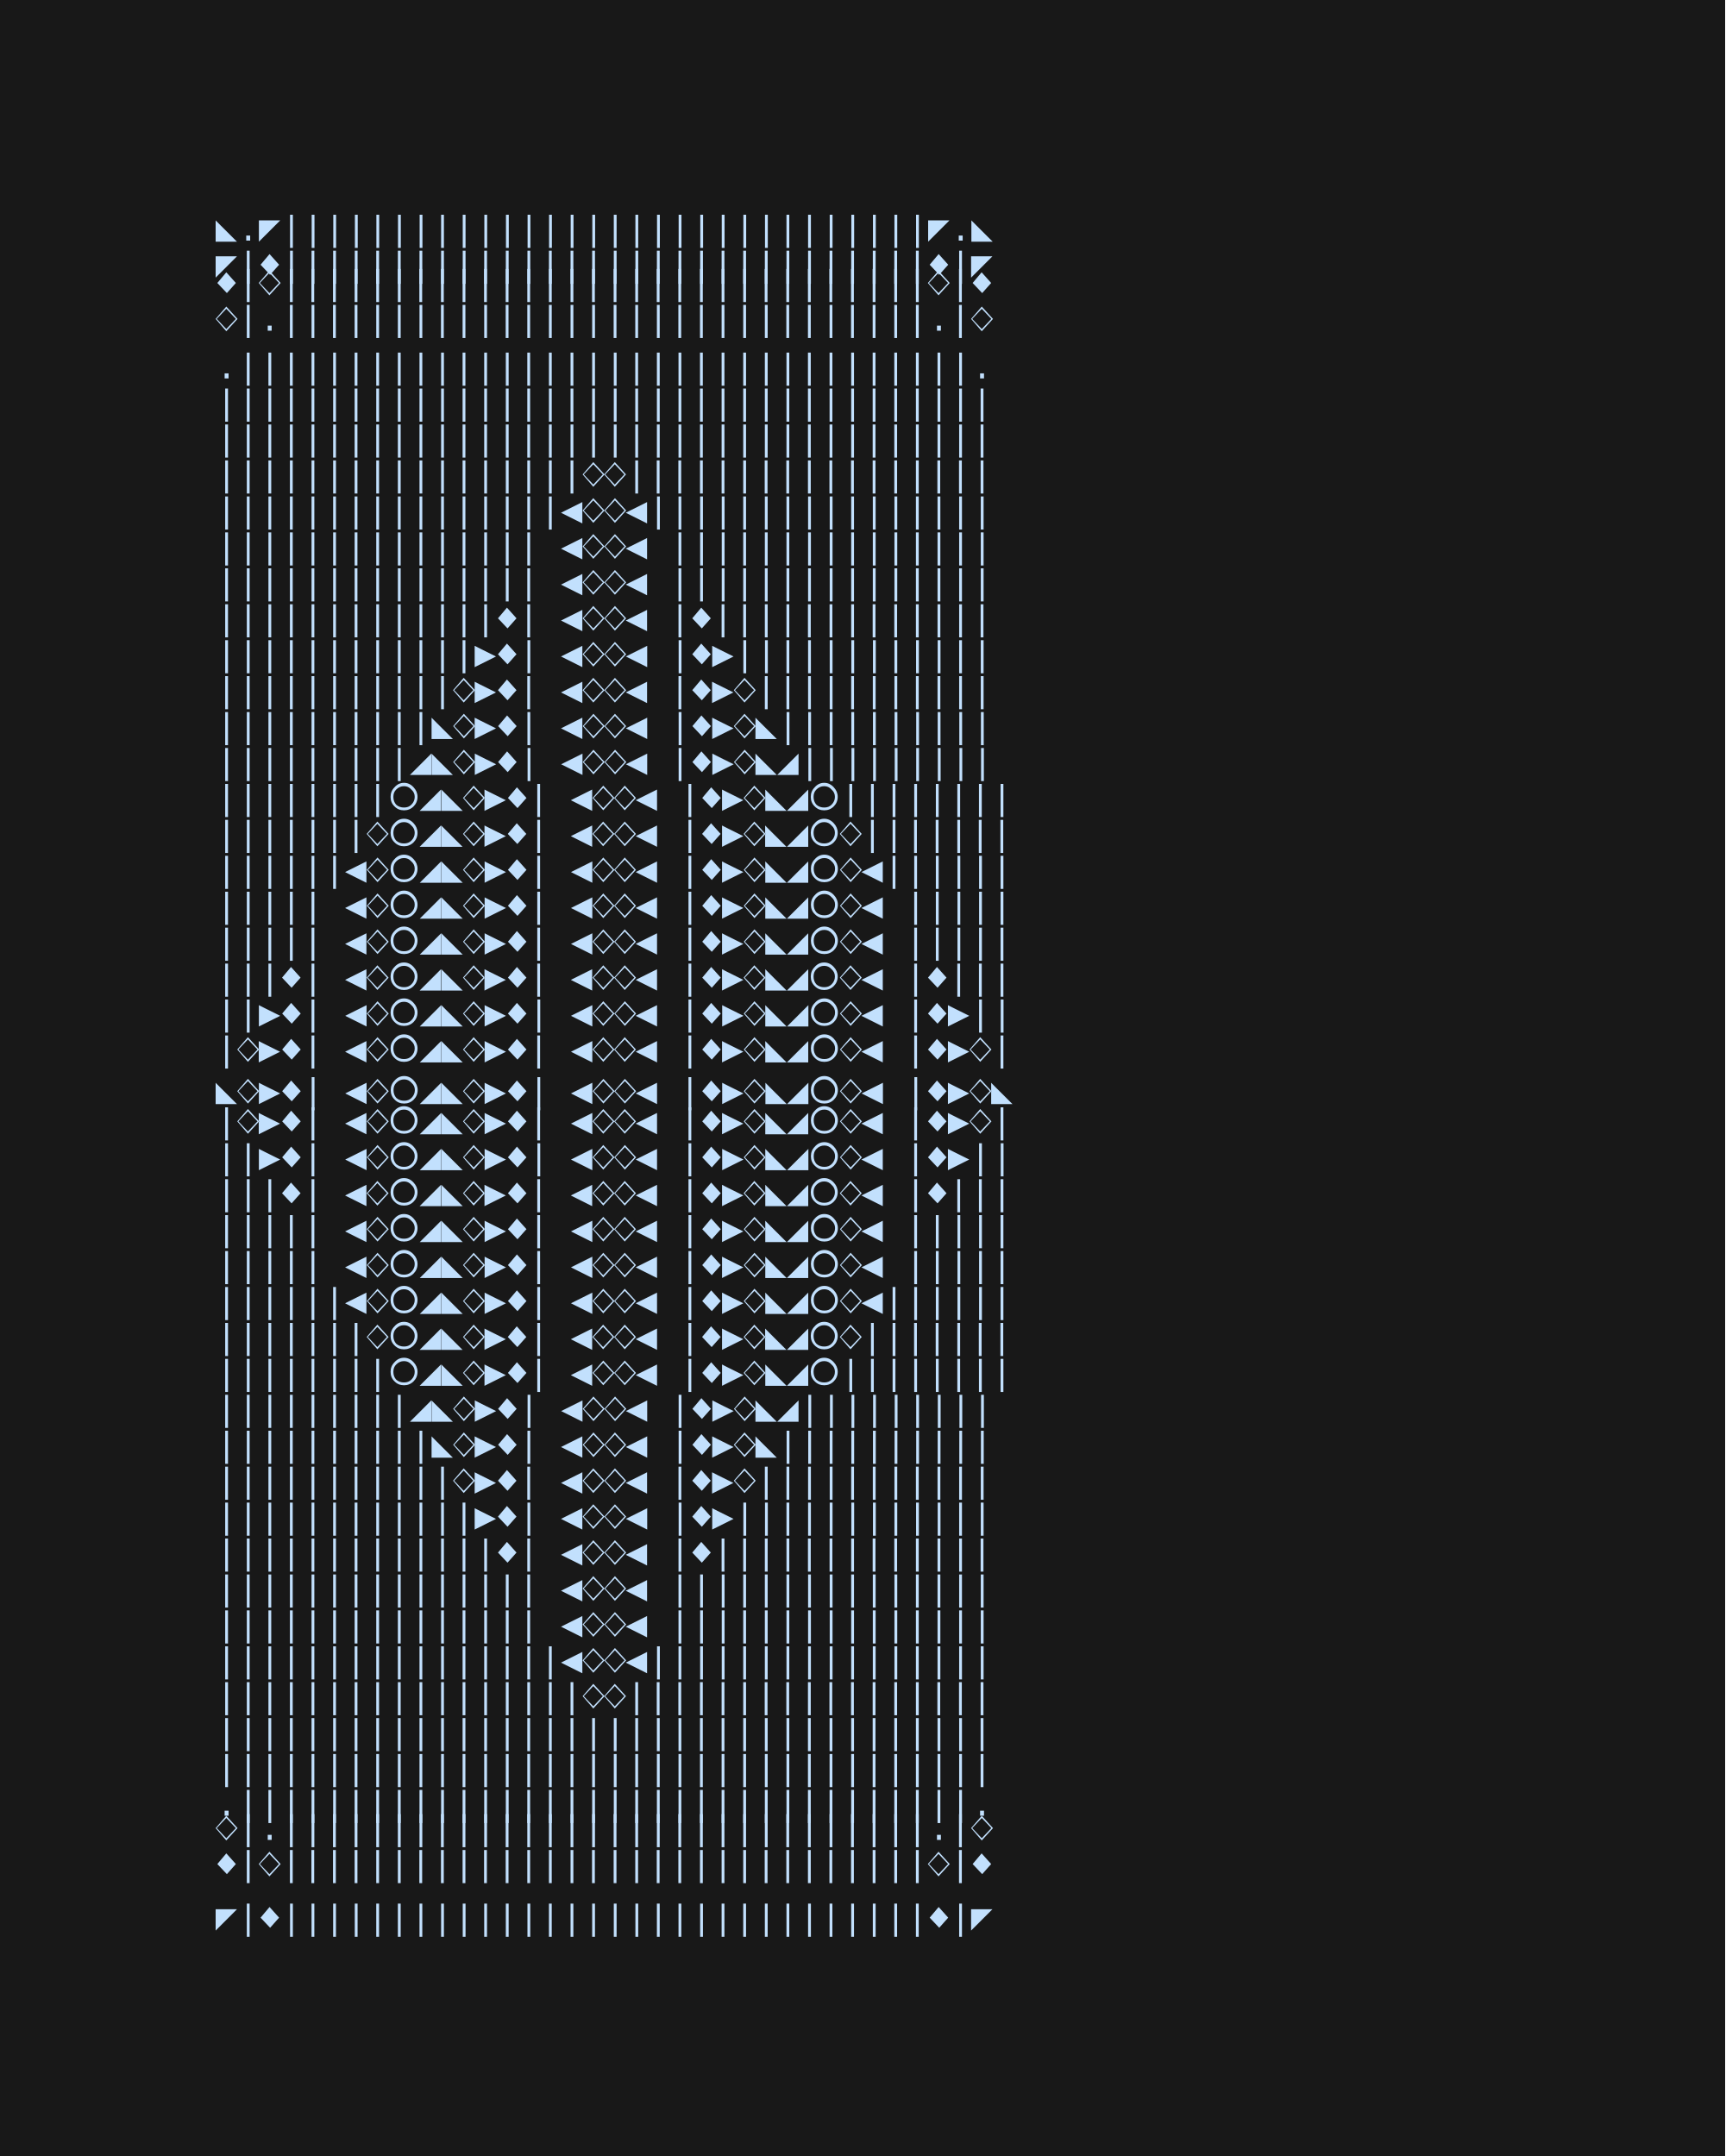
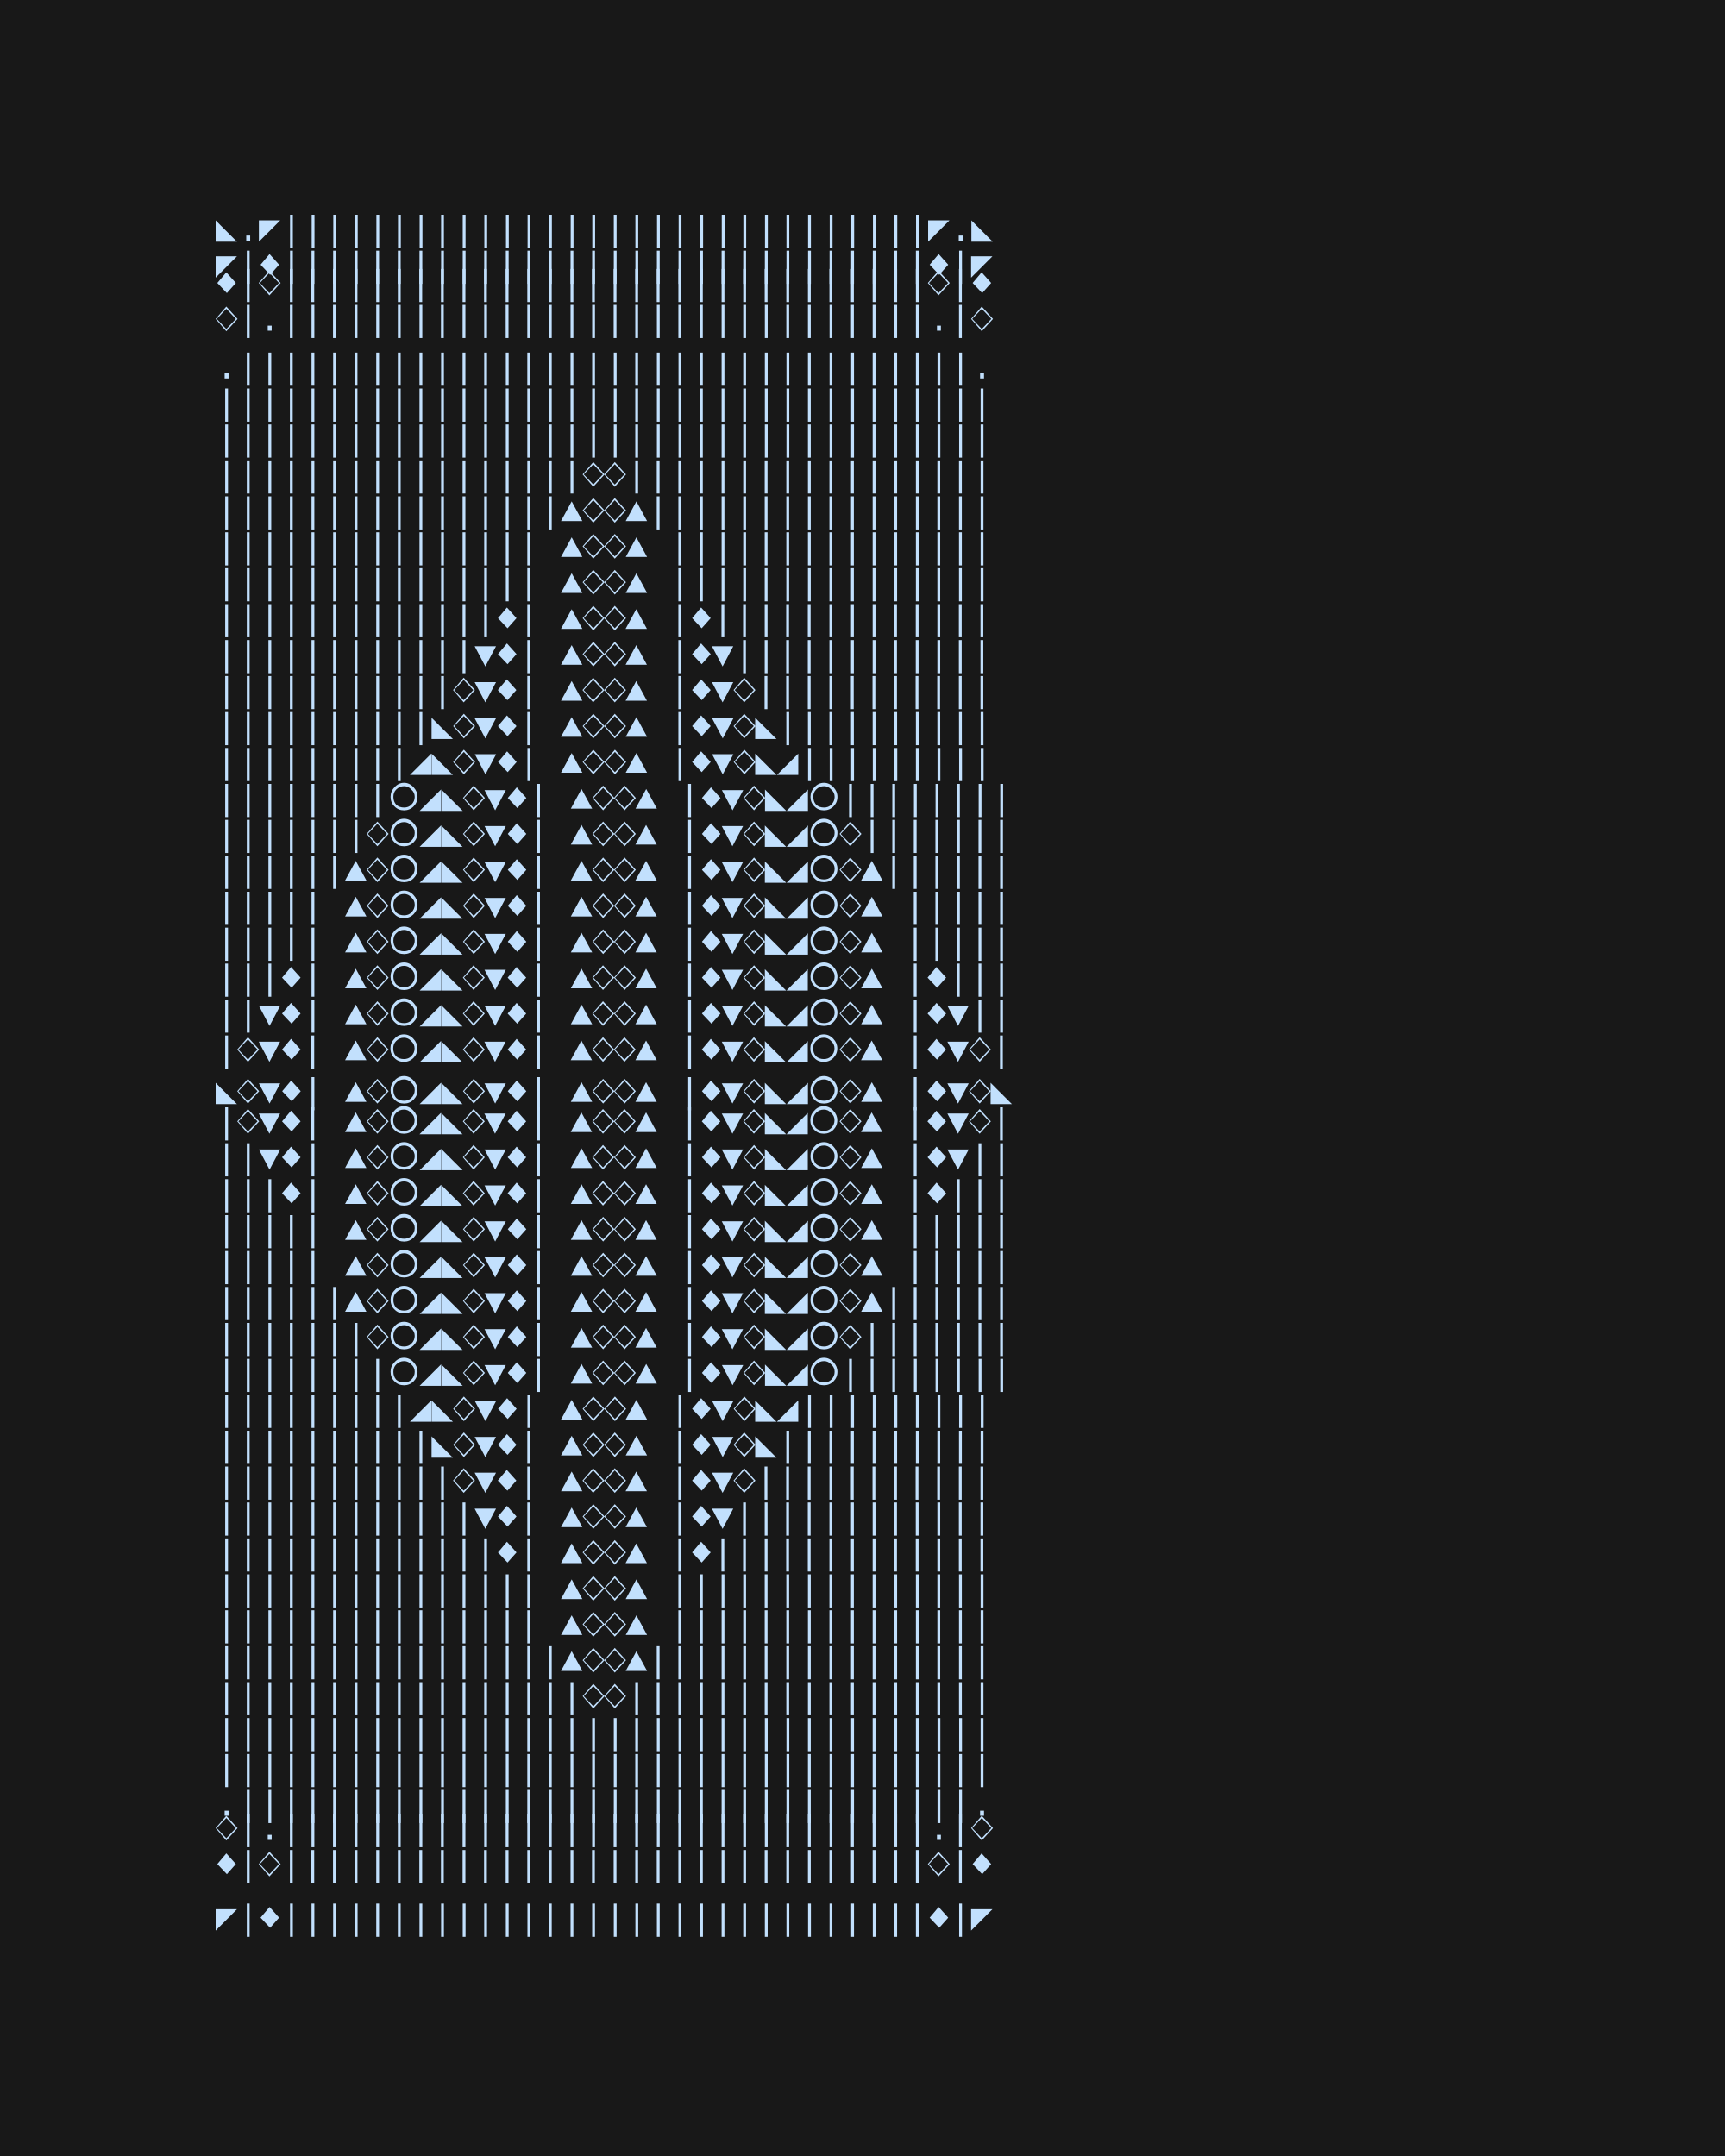
<svg xmlns="http://www.w3.org/2000/svg" version="1.1" width="960" height="1200" viewBox="-6 -6 48 60">
  <style>.BG{fill:#181818;}text{fill:#c2e0fd;font-family:'Courier New';font-size:1px;transform:scaleX(1);letter-spacing:0;dominant-baseline:hanging;shape-rendering:crispEdges;white-space:pre;cursor:default;-webkit-user-select:none;-moz-user-select:none;-ms-user-select:none;user-select:none;}</style>
  <g>
    <rect class="BG" x="-6" y="-6" width="48" height="60" />
    <g>
      <text y="0" textLength="36">◣.◤||||||||||||||||||||||||||||||◤.◣</text>
      <text y="1" textLength="36">◤|◆||||||||||||||||||||||||||||||◆|◤</text>
      <text y="2" textLength="36">◆|◇||||||||||||||||||||||||||||||◇|◆</text>
      <text y="3" textLength="36">◇|.||||||||||||||||||||||||||||||.|◇</text>
      <text y="4" textLength="36">.||||||||||||||||||||||||||||||||||.</text>
      <text y="5" textLength="36">||||||||||||||||||||||||||||||||||||</text>
      <text y="6" textLength="36">||||||||||||||||||||||||||||||||||||</text>
      <text y="7" textLength="36">|||||||||||||||||◇◇|||||||||||||||||</text>
-       <text y="8" textLength="36">||||||||||||||||◀◇◇◀||||||||||||||||</text>
-       <text y="9" textLength="36">||||||||||||||| ◀◇◇◀ |||||||||||||||</text>
-       <text y="10" textLength="36">||||||||||||||| ◀◇◇◀ |||||||||||||||</text>
-       <text y="11" textLength="36">|||||||||||||◆| ◀◇◇◀ |◆|||||||||||||</text>
-       <text y="12" textLength="36">||||||||||||▶◆| ◀◇◇◀ |◆▶||||||||||||</text>
-       <text y="13" textLength="36">|||||||||||◇▶◆| ◀◇◇◀ |◆▶◇|||||||||||</text>
-       <text y="14" textLength="36">||||||||||◣◇▶◆| ◀◇◇◀ |◆▶◇◣||||||||||</text>
-       <text y="15" textLength="36">|||||||||◢◣◇▶◆| ◀◇◇◀ |◆▶◇◣◢|||||||||</text>
-       <text y="16" textLength="36">||||||||ⵔ◢◣◇▶◆| ◀◇◇◀ |◆▶◇◣◢ⵔ||||||||</text>
-       <text y="17" textLength="36">|||||||◇ⵔ◢◣◇▶◆| ◀◇◇◀ |◆▶◇◣◢ⵔ◇|||||||</text>
-       <text y="18" textLength="36">||||||◀◇ⵔ◢◣◇▶◆| ◀◇◇◀ |◆▶◇◣◢ⵔ◇◀||||||</text>
-       <text y="19" textLength="36">||||| ◀◇ⵔ◢◣◇▶◆| ◀◇◇◀ |◆▶◇◣◢ⵔ◇◀ |||||</text>
-       <text y="20" textLength="36">||||| ◀◇ⵔ◢◣◇▶◆| ◀◇◇◀ |◆▶◇◣◢ⵔ◇◀ |||||</text>
-       <text y="21" textLength="36">|||◆| ◀◇ⵔ◢◣◇▶◆| ◀◇◇◀ |◆▶◇◣◢ⵔ◇◀ |◆|||</text>
-       <text y="22" textLength="36">||▶◆| ◀◇ⵔ◢◣◇▶◆| ◀◇◇◀ |◆▶◇◣◢ⵔ◇◀ |◆▶||</text>
-       <text y="23" textLength="36">|◇▶◆| ◀◇ⵔ◢◣◇▶◆| ◀◇◇◀ |◆▶◇◣◢ⵔ◇◀ |◆▶◇|</text>
-       <text y="24" textLength="36">◣◇▶◆| ◀◇ⵔ◢◣◇▶◆| ◀◇◇◀ |◆▶◇◣◢ⵔ◇◀ |◆▶◇◣</text>
-       <text y="25" textLength="36">|◇▶◆| ◀◇ⵔ◢◣◇▶◆| ◀◇◇◀ |◆▶◇◣◢ⵔ◇◀ |◆▶◇|</text>
-       <text y="26" textLength="36">||▶◆| ◀◇ⵔ◢◣◇▶◆| ◀◇◇◀ |◆▶◇◣◢ⵔ◇◀ |◆▶||</text>
-       <text y="27" textLength="36">|||◆| ◀◇ⵔ◢◣◇▶◆| ◀◇◇◀ |◆▶◇◣◢ⵔ◇◀ |◆|||</text>
-       <text y="28" textLength="36">||||| ◀◇ⵔ◢◣◇▶◆| ◀◇◇◀ |◆▶◇◣◢ⵔ◇◀ |||||</text>
-       <text y="29" textLength="36">||||| ◀◇ⵔ◢◣◇▶◆| ◀◇◇◀ |◆▶◇◣◢ⵔ◇◀ |||||</text>
-       <text y="30" textLength="36">||||||◀◇ⵔ◢◣◇▶◆| ◀◇◇◀ |◆▶◇◣◢ⵔ◇◀||||||</text>
-       <text y="31" textLength="36">|||||||◇ⵔ◢◣◇▶◆| ◀◇◇◀ |◆▶◇◣◢ⵔ◇|||||||</text>
-       <text y="32" textLength="36">||||||||ⵔ◢◣◇▶◆| ◀◇◇◀ |◆▶◇◣◢ⵔ||||||||</text>
-       <text y="33" textLength="36">|||||||||◢◣◇▶◆| ◀◇◇◀ |◆▶◇◣◢|||||||||</text>
-       <text y="34" textLength="36">||||||||||◣◇▶◆| ◀◇◇◀ |◆▶◇◣||||||||||</text>
-       <text y="35" textLength="36">|||||||||||◇▶◆| ◀◇◇◀ |◆▶◇|||||||||||</text>
-       <text y="36" textLength="36">||||||||||||▶◆| ◀◇◇◀ |◆▶||||||||||||</text>
-       <text y="37" textLength="36">|||||||||||||◆| ◀◇◇◀ |◆|||||||||||||</text>
-       <text y="38" textLength="36">||||||||||||||| ◀◇◇◀ |||||||||||||||</text>
-       <text y="39" textLength="36">||||||||||||||| ◀◇◇◀ |||||||||||||||</text>
-       <text y="40" textLength="36">||||||||||||||||◀◇◇◀||||||||||||||||</text>
+       <text y="8" textLength="36">||||||||||||||||▲◇◇▲||||||||||||||||</text>
+       <text y="9" textLength="36">||||||||||||||| ▲◇◇▲ |||||||||||||||</text>
+       <text y="10" textLength="36">||||||||||||||| ▲◇◇▲ |||||||||||||||</text>
+       <text y="11" textLength="36">|||||||||||||◆| ▲◇◇▲ |◆|||||||||||||</text>
+       <text y="12" textLength="36">||||||||||||▼◆| ▲◇◇▲ |◆▼||||||||||||</text>
+       <text y="13" textLength="36">|||||||||||◇▼◆| ▲◇◇▲ |◆▼◇|||||||||||</text>
+       <text y="14" textLength="36">||||||||||◣◇▼◆| ▲◇◇▲ |◆▼◇◣||||||||||</text>
+       <text y="15" textLength="36">|||||||||◢◣◇▼◆| ▲◇◇▲ |◆▼◇◣◢|||||||||</text>
+       <text y="16" textLength="36">||||||||ⵔ◢◣◇▼◆| ▲◇◇▲ |◆▼◇◣◢ⵔ||||||||</text>
+       <text y="17" textLength="36">|||||||◇ⵔ◢◣◇▼◆| ▲◇◇▲ |◆▼◇◣◢ⵔ◇|||||||</text>
+       <text y="18" textLength="36">||||||▲◇ⵔ◢◣◇▼◆| ▲◇◇▲ |◆▼◇◣◢ⵔ◇▲||||||</text>
+       <text y="19" textLength="36">||||| ▲◇ⵔ◢◣◇▼◆| ▲◇◇▲ |◆▼◇◣◢ⵔ◇▲ |||||</text>
+       <text y="20" textLength="36">||||| ▲◇ⵔ◢◣◇▼◆| ▲◇◇▲ |◆▼◇◣◢ⵔ◇▲ |||||</text>
+       <text y="21" textLength="36">|||◆| ▲◇ⵔ◢◣◇▼◆| ▲◇◇▲ |◆▼◇◣◢ⵔ◇▲ |◆|||</text>
+       <text y="22" textLength="36">||▼◆| ▲◇ⵔ◢◣◇▼◆| ▲◇◇▲ |◆▼◇◣◢ⵔ◇▲ |◆▼||</text>
+       <text y="23" textLength="36">|◇▼◆| ▲◇ⵔ◢◣◇▼◆| ▲◇◇▲ |◆▼◇◣◢ⵔ◇▲ |◆▼◇|</text>
+       <text y="24" textLength="36">◣◇▼◆| ▲◇ⵔ◢◣◇▼◆| ▲◇◇▲ |◆▼◇◣◢ⵔ◇▲ |◆▼◇◣</text>
+       <text y="25" textLength="36">|◇▼◆| ▲◇ⵔ◢◣◇▼◆| ▲◇◇▲ |◆▼◇◣◢ⵔ◇▲ |◆▼◇|</text>
+       <text y="26" textLength="36">||▼◆| ▲◇ⵔ◢◣◇▼◆| ▲◇◇▲ |◆▼◇◣◢ⵔ◇▲ |◆▼||</text>
+       <text y="27" textLength="36">|||◆| ▲◇ⵔ◢◣◇▼◆| ▲◇◇▲ |◆▼◇◣◢ⵔ◇▲ |◆|||</text>
+       <text y="28" textLength="36">||||| ▲◇ⵔ◢◣◇▼◆| ▲◇◇▲ |◆▼◇◣◢ⵔ◇▲ |||||</text>
+       <text y="29" textLength="36">||||| ▲◇ⵔ◢◣◇▼◆| ▲◇◇▲ |◆▼◇◣◢ⵔ◇▲ |||||</text>
+       <text y="30" textLength="36">||||||▲◇ⵔ◢◣◇▼◆| ▲◇◇▲ |◆▼◇◣◢ⵔ◇▲||||||</text>
+       <text y="31" textLength="36">|||||||◇ⵔ◢◣◇▼◆| ▲◇◇▲ |◆▼◇◣◢ⵔ◇|||||||</text>
+       <text y="32" textLength="36">||||||||ⵔ◢◣◇▼◆| ▲◇◇▲ |◆▼◇◣◢ⵔ||||||||</text>
+       <text y="33" textLength="36">|||||||||◢◣◇▼◆| ▲◇◇▲ |◆▼◇◣◢|||||||||</text>
+       <text y="34" textLength="36">||||||||||◣◇▼◆| ▲◇◇▲ |◆▼◇◣||||||||||</text>
+       <text y="35" textLength="36">|||||||||||◇▼◆| ▲◇◇▲ |◆▼◇|||||||||||</text>
+       <text y="36" textLength="36">||||||||||||▼◆| ▲◇◇▲ |◆▼||||||||||||</text>
+       <text y="37" textLength="36">|||||||||||||◆| ▲◇◇▲ |◆|||||||||||||</text>
+       <text y="38" textLength="36">||||||||||||||| ▲◇◇▲ |||||||||||||||</text>
+       <text y="39" textLength="36">||||||||||||||| ▲◇◇▲ |||||||||||||||</text>
+       <text y="40" textLength="36">||||||||||||||||▲◇◇▲||||||||||||||||</text>
      <text y="41" textLength="36">|||||||||||||||||◇◇|||||||||||||||||</text>
      <text y="42" textLength="36">||||||||||||||||||||||||||||||||||||</text>
      <text y="43" textLength="36">||||||||||||||||||||||||||||||||||||</text>
      <text y="44" textLength="36">.||||||||||||||||||||||||||||||||||.</text>
      <text y="45" textLength="36">◇|.||||||||||||||||||||||||||||||.|◇</text>
      <text y="46" textLength="36">◆|◇||||||||||||||||||||||||||||||◇|◆</text>
      <text y="47" textLength="36">◤|◆||||||||||||||||||||||||||||||◆|◤</text>
    </g>
  </g>
</svg>
